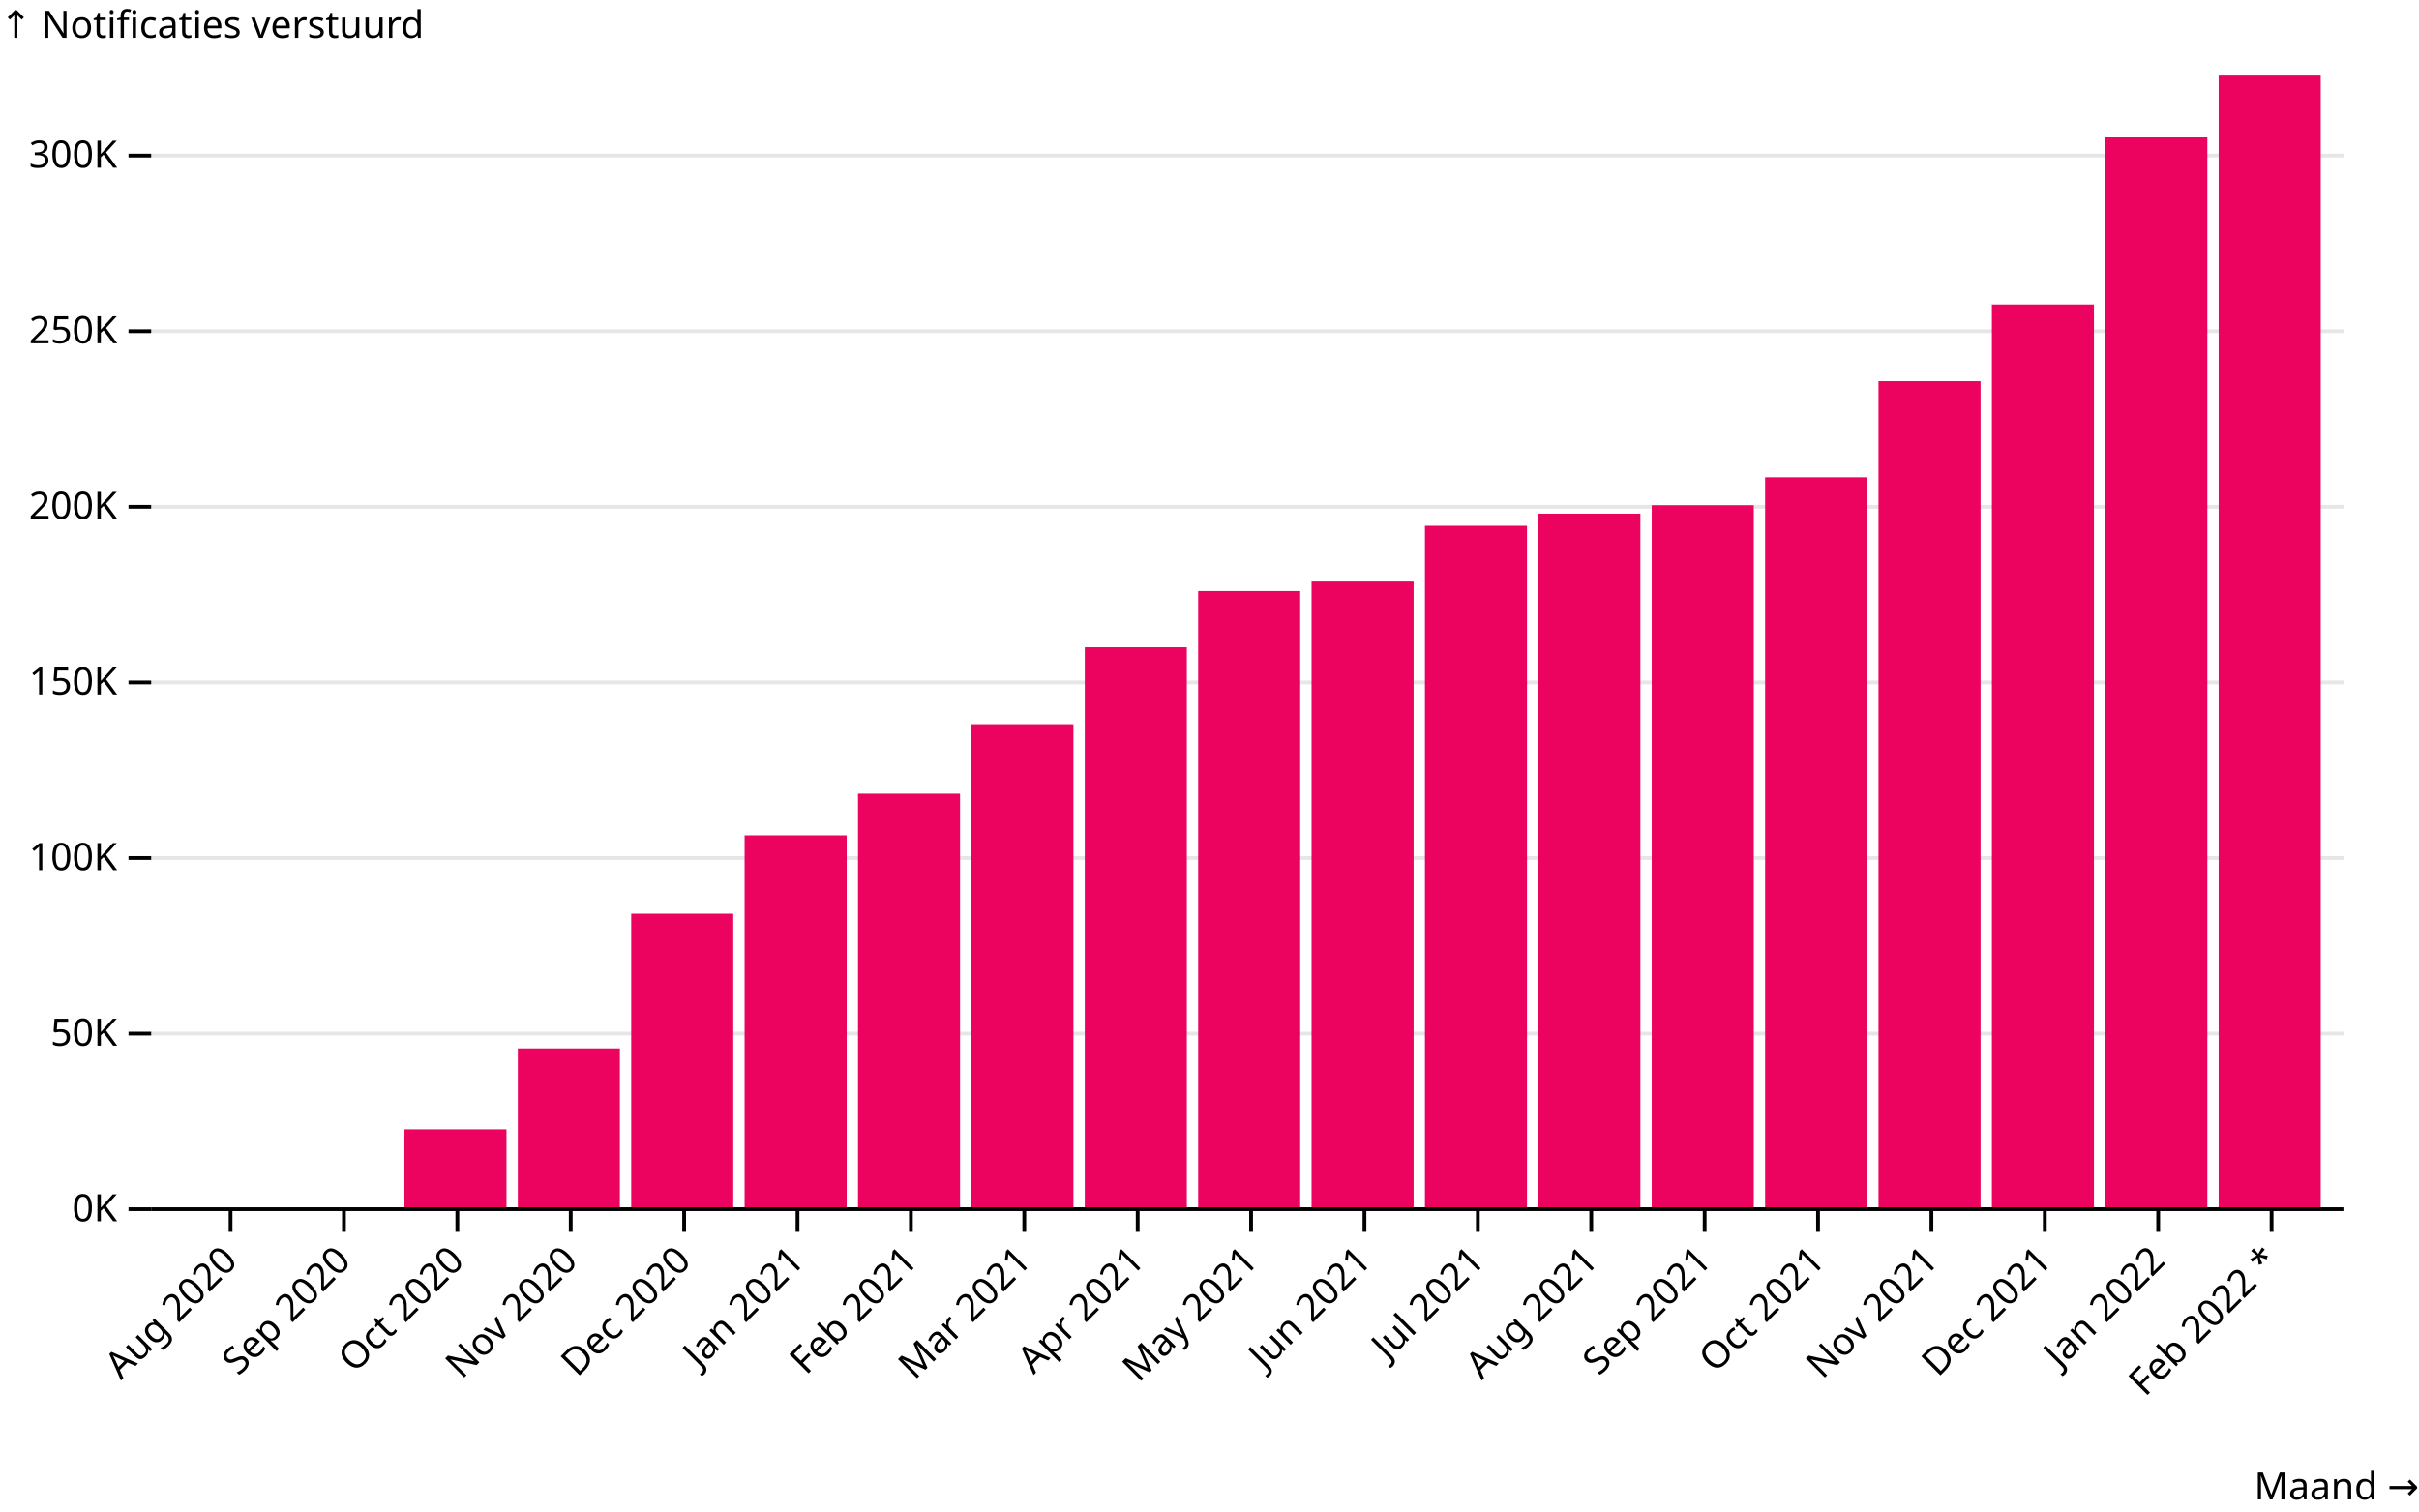
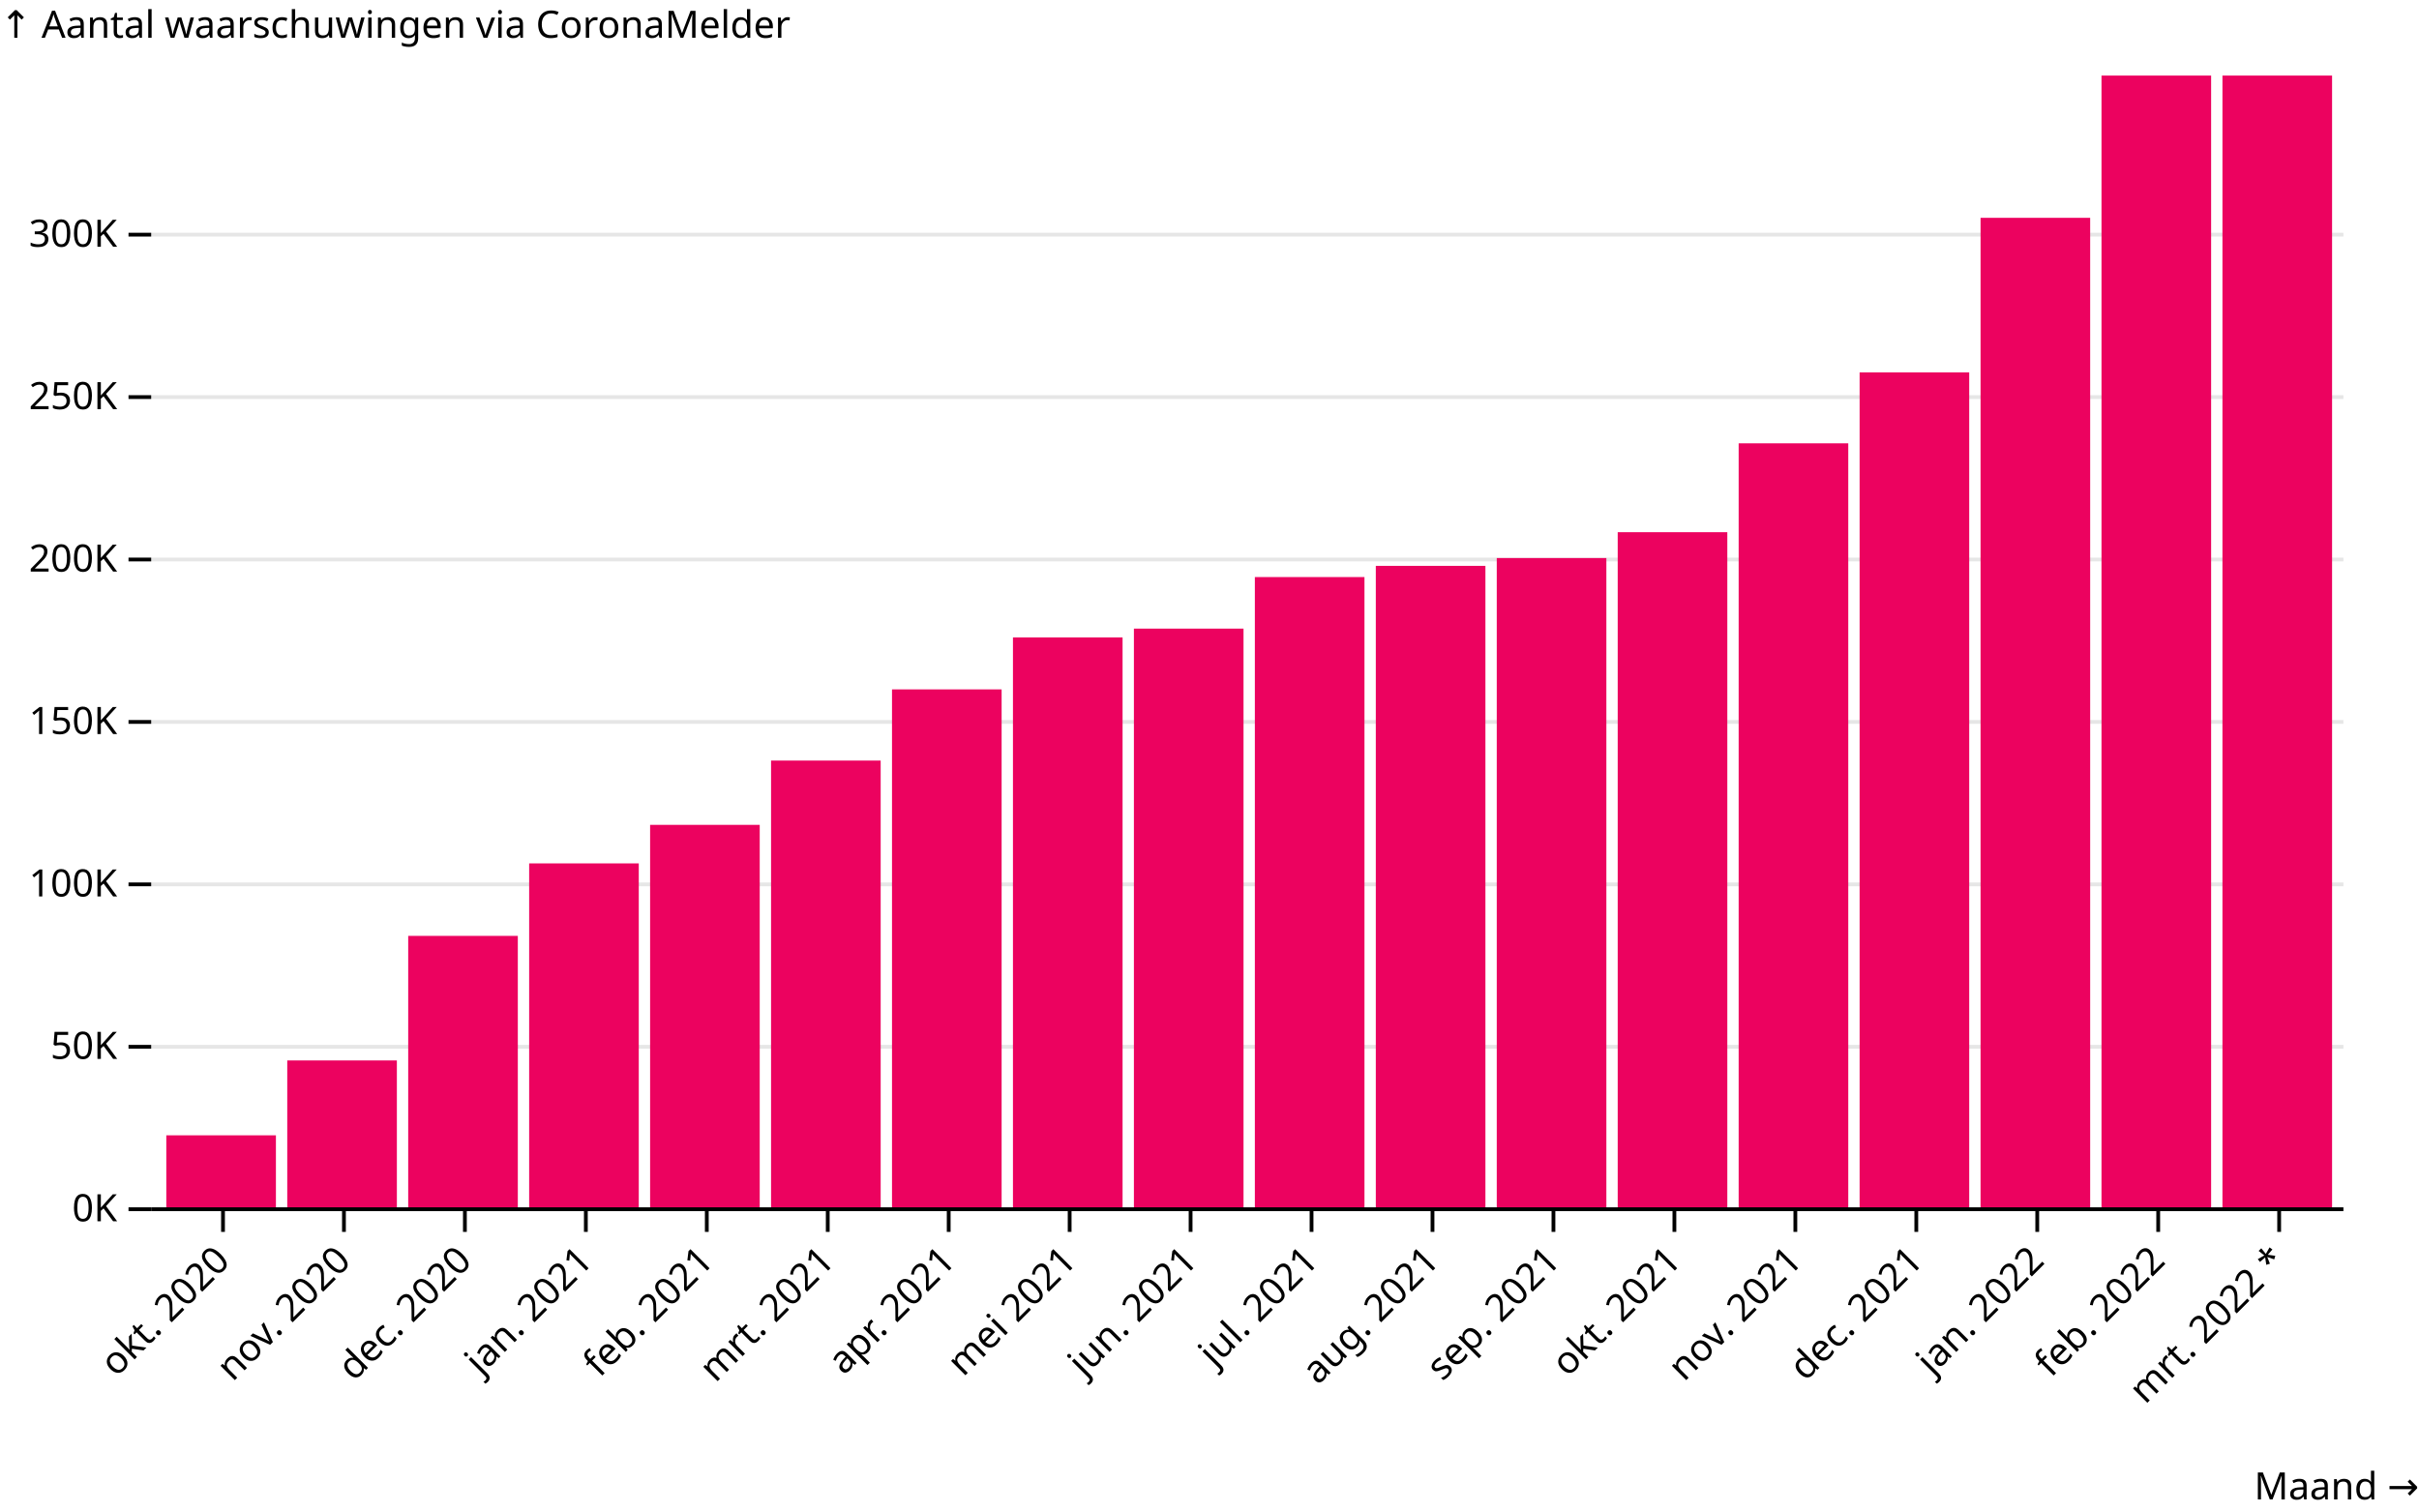
<svg xmlns="http://www.w3.org/2000/svg" class="plot-9e1b856ca2f26" fill="currentColor" font-family="system-ui, sans-serif" font-size="10" text-anchor="middle" width="640" height="400" viewBox="0 0 640 400">
  <style>
-         .plot-9e1b856ca2f26 {
+         .plot-f470163f554f1 {
          display: block;
          background: white;
          height: auto;
          height: intrinsic;
          max-width: 100%;
        }
-         .plot-9e1b856ca2f26 text,
-         .plot-9e1b856ca2f26 tspan {
+         .plot-f470163f554f1 text,
+         .plot-f470163f554f1 tspan {
          white-space: pre;
-         } 
-  
+         }
      </style>
-   <g transform="translate(40,0)" fill="none" text-anchor="end" font-variant="tabular-nums">
+   <g aria-label="y-axis" aria-description="↑ Aantal waarschuwingen via CoronaMelder" transform="translate(40,0)" fill="none" text-anchor="end" font-variant="tabular-nums">
    <g class="tick" opacity="1" transform="translate(0,320)">
      <line stroke="currentColor" x2="-6" />
      <line stroke="currentColor" x2="580" stroke-opacity="0.1" />
      <text fill="currentColor" x="-9" dy="0.32em">0K</text>
    </g>
-     <g class="tick" opacity="1" transform="translate(0,273.5277)">
+     <g class="tick" opacity="1" transform="translate(0,277.0164)">
      <line stroke="currentColor" x2="-6" />
      <line stroke="currentColor" x2="580" stroke-opacity="0.1" />
      <text fill="currentColor" x="-9" dy="0.32em">50K</text>
    </g>
-     <g class="tick" opacity="1" transform="translate(0,227.0554)">
+     <g class="tick" opacity="1" transform="translate(0,234.0327)">
      <line stroke="currentColor" x2="-6" />
      <line stroke="currentColor" x2="580" stroke-opacity="0.1" />
      <text fill="currentColor" x="-9" dy="0.32em">100K</text>
    </g>
-     <g class="tick" opacity="1" transform="translate(0,180.5831)">
+     <g class="tick" opacity="1" transform="translate(0,191.0491)">
      <line stroke="currentColor" x2="-6" />
      <line stroke="currentColor" x2="580" stroke-opacity="0.1" />
      <text fill="currentColor" x="-9" dy="0.32em">150K</text>
    </g>
-     <g class="tick" opacity="1" transform="translate(0,134.1108)">
+     <g class="tick" opacity="1" transform="translate(0,148.0654)">
      <line stroke="currentColor" x2="-6" />
      <line stroke="currentColor" x2="580" stroke-opacity="0.1" />
      <text fill="currentColor" x="-9" dy="0.32em">200K</text>
    </g>
-     <g class="tick" opacity="1" transform="translate(0,87.63856)">
+     <g class="tick" opacity="1" transform="translate(0,105.0818)">
      <line stroke="currentColor" x2="-6" />
      <line stroke="currentColor" x2="580" stroke-opacity="0.1" />
      <text fill="currentColor" x="-9" dy="0.32em">250K</text>
    </g>
-     <g class="tick" opacity="1" transform="translate(0,41.16627)">
+     <g class="tick" opacity="1" transform="translate(0,62.09817)">
      <line stroke="currentColor" x2="-6" />
      <line stroke="currentColor" x2="580" stroke-opacity="0.1" />
      <text fill="currentColor" x="-9" dy="0.32em">300K</text>
    </g>
-     <text fill="currentColor" transform="translate(-40,20)" dy="-1em" text-anchor="start">↑ Notificaties verstuurd</text>
+     <text fill="currentColor" transform="translate(-40,20)" dy="-1em" text-anchor="start">↑ Aantal waarschuwingen via CoronaMelder</text>
  </g>
-   <g transform="translate(0,320)" fill="none" text-anchor="middle">
-     <g class="tick" opacity="1" transform="translate(61,0)">
+   <g aria-label="x-axis" aria-description="Maand →" transform="translate(0,320)" fill="none" text-anchor="middle">
+     <g class="tick" opacity="1" transform="translate(59,0)">
      <line stroke="currentColor" y2="6" />
-       <text fill="currentColor" dy="0.32em" transform="translate(0, 11.82843) rotate(-45)" text-anchor="end">Aug 2020</text>
+       <text fill="currentColor" dy="0.32em" transform="translate(0, 11.82843) rotate(-45)" text-anchor="end">okt. 2020</text>
    </g>
    <g class="tick" opacity="1" transform="translate(91,0)">
      <line stroke="currentColor" y2="6" />
-       <text fill="currentColor" dy="0.32em" transform="translate(0, 11.82843) rotate(-45)" text-anchor="end">Sep 2020</text>
+       <text fill="currentColor" dy="0.32em" transform="translate(0, 11.82843) rotate(-45)" text-anchor="end">nov. 2020</text>
    </g>
-     <g class="tick" opacity="1" transform="translate(121,0)">
+     <g class="tick" opacity="1" transform="translate(123,0)">
      <line stroke="currentColor" y2="6" />
-       <text fill="currentColor" dy="0.32em" transform="translate(0, 11.82843) rotate(-45)" text-anchor="end">Oct 2020</text>
+       <text fill="currentColor" dy="0.32em" transform="translate(0, 11.82843) rotate(-45)" text-anchor="end">dec. 2020</text>
    </g>
-     <g class="tick" opacity="1" transform="translate(151,0)">
+     <g class="tick" opacity="1" transform="translate(155,0)">
      <line stroke="currentColor" y2="6" />
-       <text fill="currentColor" dy="0.32em" transform="translate(0, 11.82843) rotate(-45)" text-anchor="end">Nov 2020</text>
+       <text fill="currentColor" dy="0.32em" transform="translate(0, 11.82843) rotate(-45)" text-anchor="end">jan. 2021</text>
    </g>
-     <g class="tick" opacity="1" transform="translate(181,0)">
+     <g class="tick" opacity="1" transform="translate(187,0)">
      <line stroke="currentColor" y2="6" />
-       <text fill="currentColor" dy="0.32em" transform="translate(0, 11.82843) rotate(-45)" text-anchor="end">Dec 2020</text>
+       <text fill="currentColor" dy="0.32em" transform="translate(0, 11.82843) rotate(-45)" text-anchor="end">feb. 2021</text>
    </g>
-     <g class="tick" opacity="1" transform="translate(211,0)">
+     <g class="tick" opacity="1" transform="translate(219,0)">
      <line stroke="currentColor" y2="6" />
-       <text fill="currentColor" dy="0.32em" transform="translate(0, 11.82843) rotate(-45)" text-anchor="end">Jan 2021</text>
+       <text fill="currentColor" dy="0.32em" transform="translate(0, 11.82843) rotate(-45)" text-anchor="end">mrt. 2021</text>
    </g>
-     <g class="tick" opacity="1" transform="translate(241,0)">
+     <g class="tick" opacity="1" transform="translate(251,0)">
      <line stroke="currentColor" y2="6" />
-       <text fill="currentColor" dy="0.32em" transform="translate(0, 11.82843) rotate(-45)" text-anchor="end">Feb 2021</text>
+       <text fill="currentColor" dy="0.32em" transform="translate(0, 11.82843) rotate(-45)" text-anchor="end">apr. 2021</text>
    </g>
-     <g class="tick" opacity="1" transform="translate(271,0)">
+     <g class="tick" opacity="1" transform="translate(283,0)">
      <line stroke="currentColor" y2="6" />
-       <text fill="currentColor" dy="0.32em" transform="translate(0, 11.82843) rotate(-45)" text-anchor="end">Mar 2021</text>
+       <text fill="currentColor" dy="0.32em" transform="translate(0, 11.82843) rotate(-45)" text-anchor="end">mei 2021</text>
    </g>
-     <g class="tick" opacity="1" transform="translate(301,0)">
+     <g class="tick" opacity="1" transform="translate(315,0)">
      <line stroke="currentColor" y2="6" />
-       <text fill="currentColor" dy="0.32em" transform="translate(0, 11.82843) rotate(-45)" text-anchor="end">Apr 2021</text>
+       <text fill="currentColor" dy="0.32em" transform="translate(0, 11.82843) rotate(-45)" text-anchor="end">jun. 2021</text>
    </g>
-     <g class="tick" opacity="1" transform="translate(331,0)">
+     <g class="tick" opacity="1" transform="translate(347,0)">
      <line stroke="currentColor" y2="6" />
-       <text fill="currentColor" dy="0.32em" transform="translate(0, 11.82843) rotate(-45)" text-anchor="end">May 2021</text>
+       <text fill="currentColor" dy="0.32em" transform="translate(0, 11.82843) rotate(-45)" text-anchor="end">jul. 2021</text>
    </g>
-     <g class="tick" opacity="1" transform="translate(361,0)">
+     <g class="tick" opacity="1" transform="translate(379,0)">
      <line stroke="currentColor" y2="6" />
-       <text fill="currentColor" dy="0.32em" transform="translate(0, 11.82843) rotate(-45)" text-anchor="end">Jun 2021</text>
+       <text fill="currentColor" dy="0.32em" transform="translate(0, 11.82843) rotate(-45)" text-anchor="end">aug. 2021</text>
    </g>
-     <g class="tick" opacity="1" transform="translate(391,0)">
+     <g class="tick" opacity="1" transform="translate(411,0)">
      <line stroke="currentColor" y2="6" />
-       <text fill="currentColor" dy="0.32em" transform="translate(0, 11.82843) rotate(-45)" text-anchor="end">Jul 2021</text>
+       <text fill="currentColor" dy="0.32em" transform="translate(0, 11.82843) rotate(-45)" text-anchor="end">sep. 2021</text>
    </g>
-     <g class="tick" opacity="1" transform="translate(421,0)">
+     <g class="tick" opacity="1" transform="translate(443,0)">
      <line stroke="currentColor" y2="6" />
-       <text fill="currentColor" dy="0.32em" transform="translate(0, 11.82843) rotate(-45)" text-anchor="end">Aug 2021</text>
+       <text fill="currentColor" dy="0.32em" transform="translate(0, 11.82843) rotate(-45)" text-anchor="end">okt. 2021</text>
    </g>
-     <g class="tick" opacity="1" transform="translate(451,0)">
+     <g class="tick" opacity="1" transform="translate(475,0)">
      <line stroke="currentColor" y2="6" />
-       <text fill="currentColor" dy="0.32em" transform="translate(0, 11.82843) rotate(-45)" text-anchor="end">Sep 2021</text>
+       <text fill="currentColor" dy="0.32em" transform="translate(0, 11.82843) rotate(-45)" text-anchor="end">nov. 2021</text>
    </g>
-     <g class="tick" opacity="1" transform="translate(481,0)">
+     <g class="tick" opacity="1" transform="translate(507,0)">
      <line stroke="currentColor" y2="6" />
-       <text fill="currentColor" dy="0.32em" transform="translate(0, 11.82843) rotate(-45)" text-anchor="end">Oct 2021</text>
+       <text fill="currentColor" dy="0.32em" transform="translate(0, 11.82843) rotate(-45)" text-anchor="end">dec. 2021</text>
    </g>
-     <g class="tick" opacity="1" transform="translate(511,0)">
+     <g class="tick" opacity="1" transform="translate(539,0)">
      <line stroke="currentColor" y2="6" />
-       <text fill="currentColor" dy="0.32em" transform="translate(0, 11.82843) rotate(-45)" text-anchor="end">Nov 2021</text>
-     </g>
-     <g class="tick" opacity="1" transform="translate(541,0)">
-       <line stroke="currentColor" y2="6" />
-       <text fill="currentColor" dy="0.32em" transform="translate(0, 11.82843) rotate(-45)" text-anchor="end">Dec 2021</text>
+       <text fill="currentColor" dy="0.32em" transform="translate(0, 11.82843) rotate(-45)" text-anchor="end">jan. 2022</text>
    </g>
    <g class="tick" opacity="1" transform="translate(571,0)">
      <line stroke="currentColor" y2="6" />
-       <text fill="currentColor" dy="0.32em" transform="translate(0, 11.82843) rotate(-45)" text-anchor="end">Jan 2022</text>
+       <text fill="currentColor" dy="0.32em" transform="translate(0, 11.82843) rotate(-45)" text-anchor="end">feb. 2022</text>
    </g>
-     <g class="tick" opacity="1" transform="translate(601,0)">
+     <g class="tick" opacity="1" transform="translate(603,0)">
      <line stroke="currentColor" y2="6" />
-       <text fill="currentColor" dy="0.32em" transform="translate(0, 11.82843) rotate(-45)" text-anchor="end">Feb 2022 *</text>
+       <text fill="currentColor" dy="0.32em" transform="translate(0, 11.82843) rotate(-45)" text-anchor="end">mrt. 2022 *</text>
    </g>
    <text fill="currentColor" transform="translate(640,80)" dy="-0.32em" text-anchor="end">Maand →</text>
  </g>
-   <g fill="#ec025f">
-     <rect x="47" width="27" y="319.975" height="0.025" />
-     <rect x="77" width="27" y="319.612" height="0.388" />
-     <rect x="107" width="27" y="298.858" height="21.142" />
-     <rect x="137" width="27" y="277.436" height="42.564" />
-     <rect x="167" width="27" y="241.796" height="78.204" />
-     <rect x="197" width="27" y="221.058" height="98.942" />
-     <rect x="227" width="27" y="210.03" height="109.97" />
-     <rect x="257" width="27" y="191.636" height="128.364" />
-     <rect x="287" width="27" y="171.271" height="148.729" />
-     <rect x="317" width="27" y="156.397" height="163.603" />
-     <rect x="347" width="27" y="153.884" height="166.116" />
-     <rect x="377" width="27" y="139.134" height="180.866" />
-     <rect x="407" width="27" y="135.929" height="184.071" />
-     <rect x="437" width="27" y="133.693" height="186.307" />
-     <rect x="467" width="27" y="126.296" height="193.704" />
-     <rect x="497" width="27" y="100.869" height="219.131" />
-     <rect x="527" width="27" y="80.573" height="239.427" />
-     <rect x="557" width="27" y="36.35" height="283.65" />
-     <rect x="587" width="27" y="20" height="300" />
+   <g aria-label="bar" fill="#ec025f">
+     <rect x="44" width="29" y="300.445" height="19.555" />
+     <rect x="76" width="29" y="280.631" height="39.369" />
+     <rect x="108" width="29" y="247.667" height="72.333" />
+     <rect x="140" width="29" y="228.485" height="91.515" />
+     <rect x="172" width="29" y="218.285" height="101.715" />
+     <rect x="204" width="29" y="201.272" height="118.728" />
+     <rect x="236" width="29" y="182.436" height="137.564" />
+     <rect x="268" width="29" y="168.679" height="151.321" />
+     <rect x="300" width="29" y="166.354" height="153.646" />
+     <rect x="332" width="29" y="152.711" height="167.289" />
+     <rect x="364" width="29" y="149.747" height="170.253" />
+     <rect x="396" width="29" y="147.679" height="172.321" />
+     <rect x="428" width="29" y="140.837" height="179.163" />
+     <rect x="460" width="29" y="117.319" height="202.681" />
+     <rect x="492" width="29" y="98.547" height="221.453" />
+     <rect x="524" width="29" y="57.643" height="262.357" />
+     <rect x="556" width="29" y="20" height="300" />
+     <rect x="588" width="29" y="20" height="300" />
  </g>
-   <g stroke="currentColor">
+   <g aria-label="rule" stroke="currentColor">
    <line x1="40" x2="620" y1="320" y2="320" />
  </g>
</svg>
